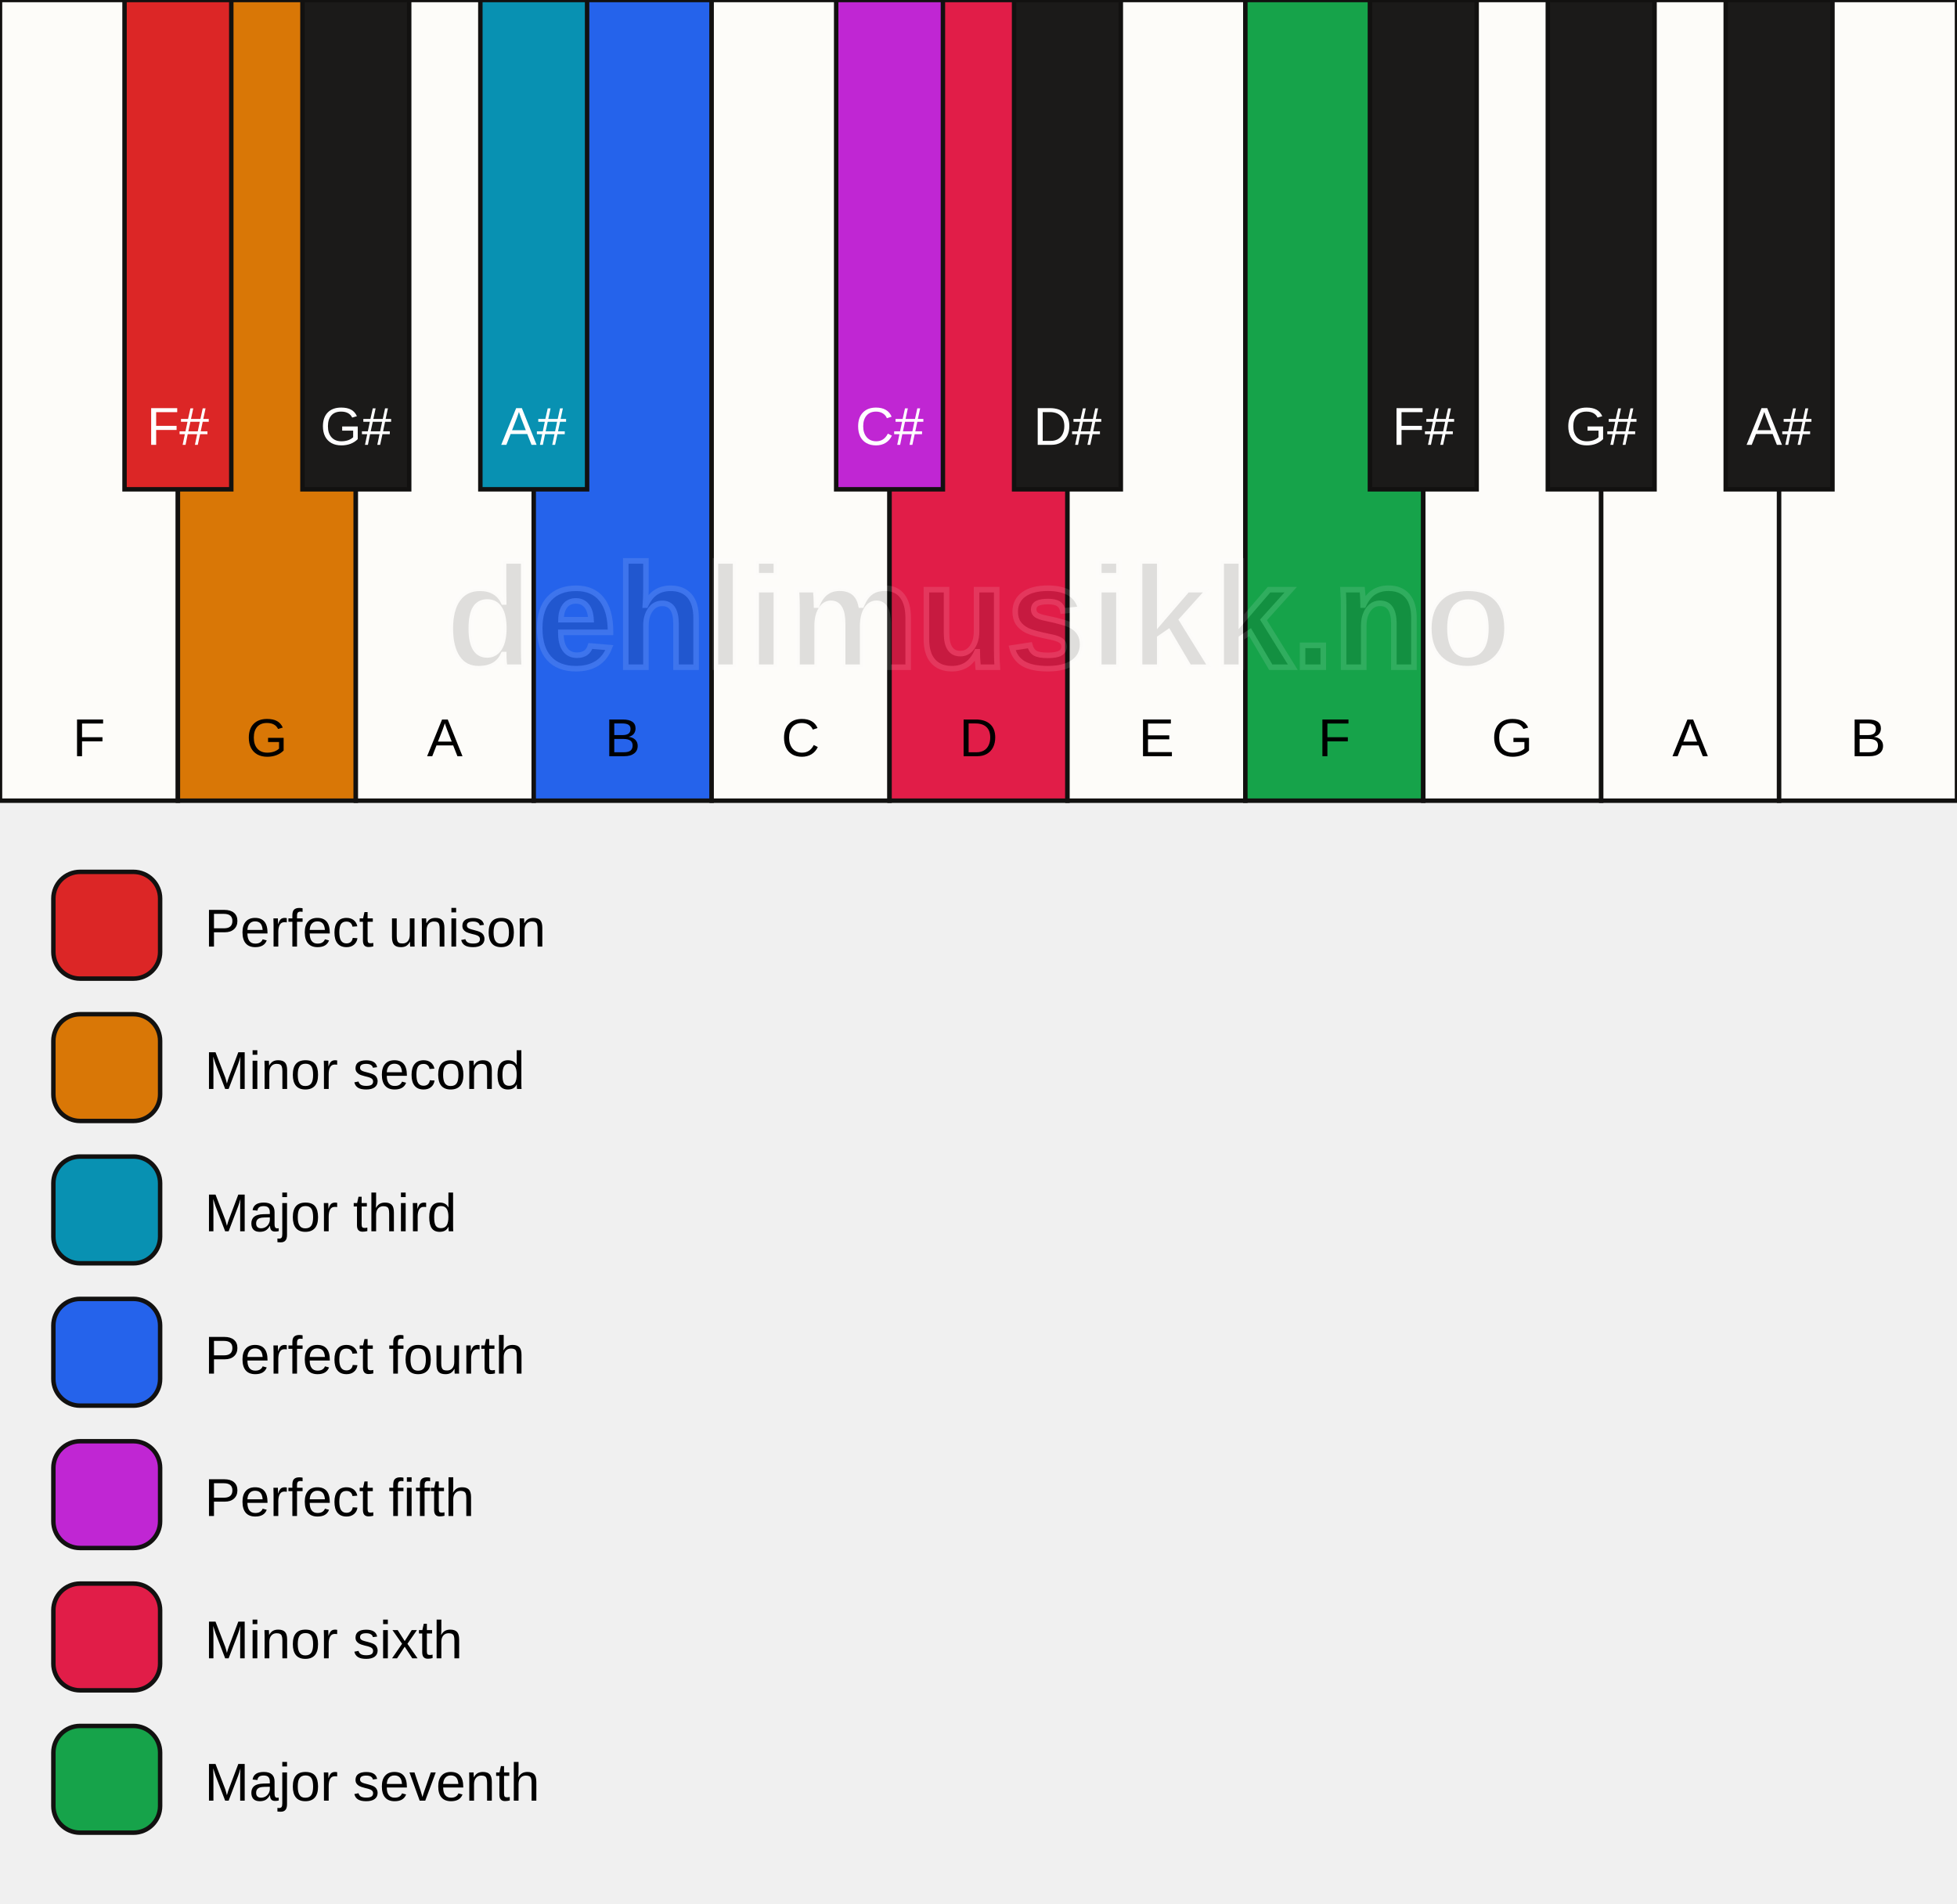
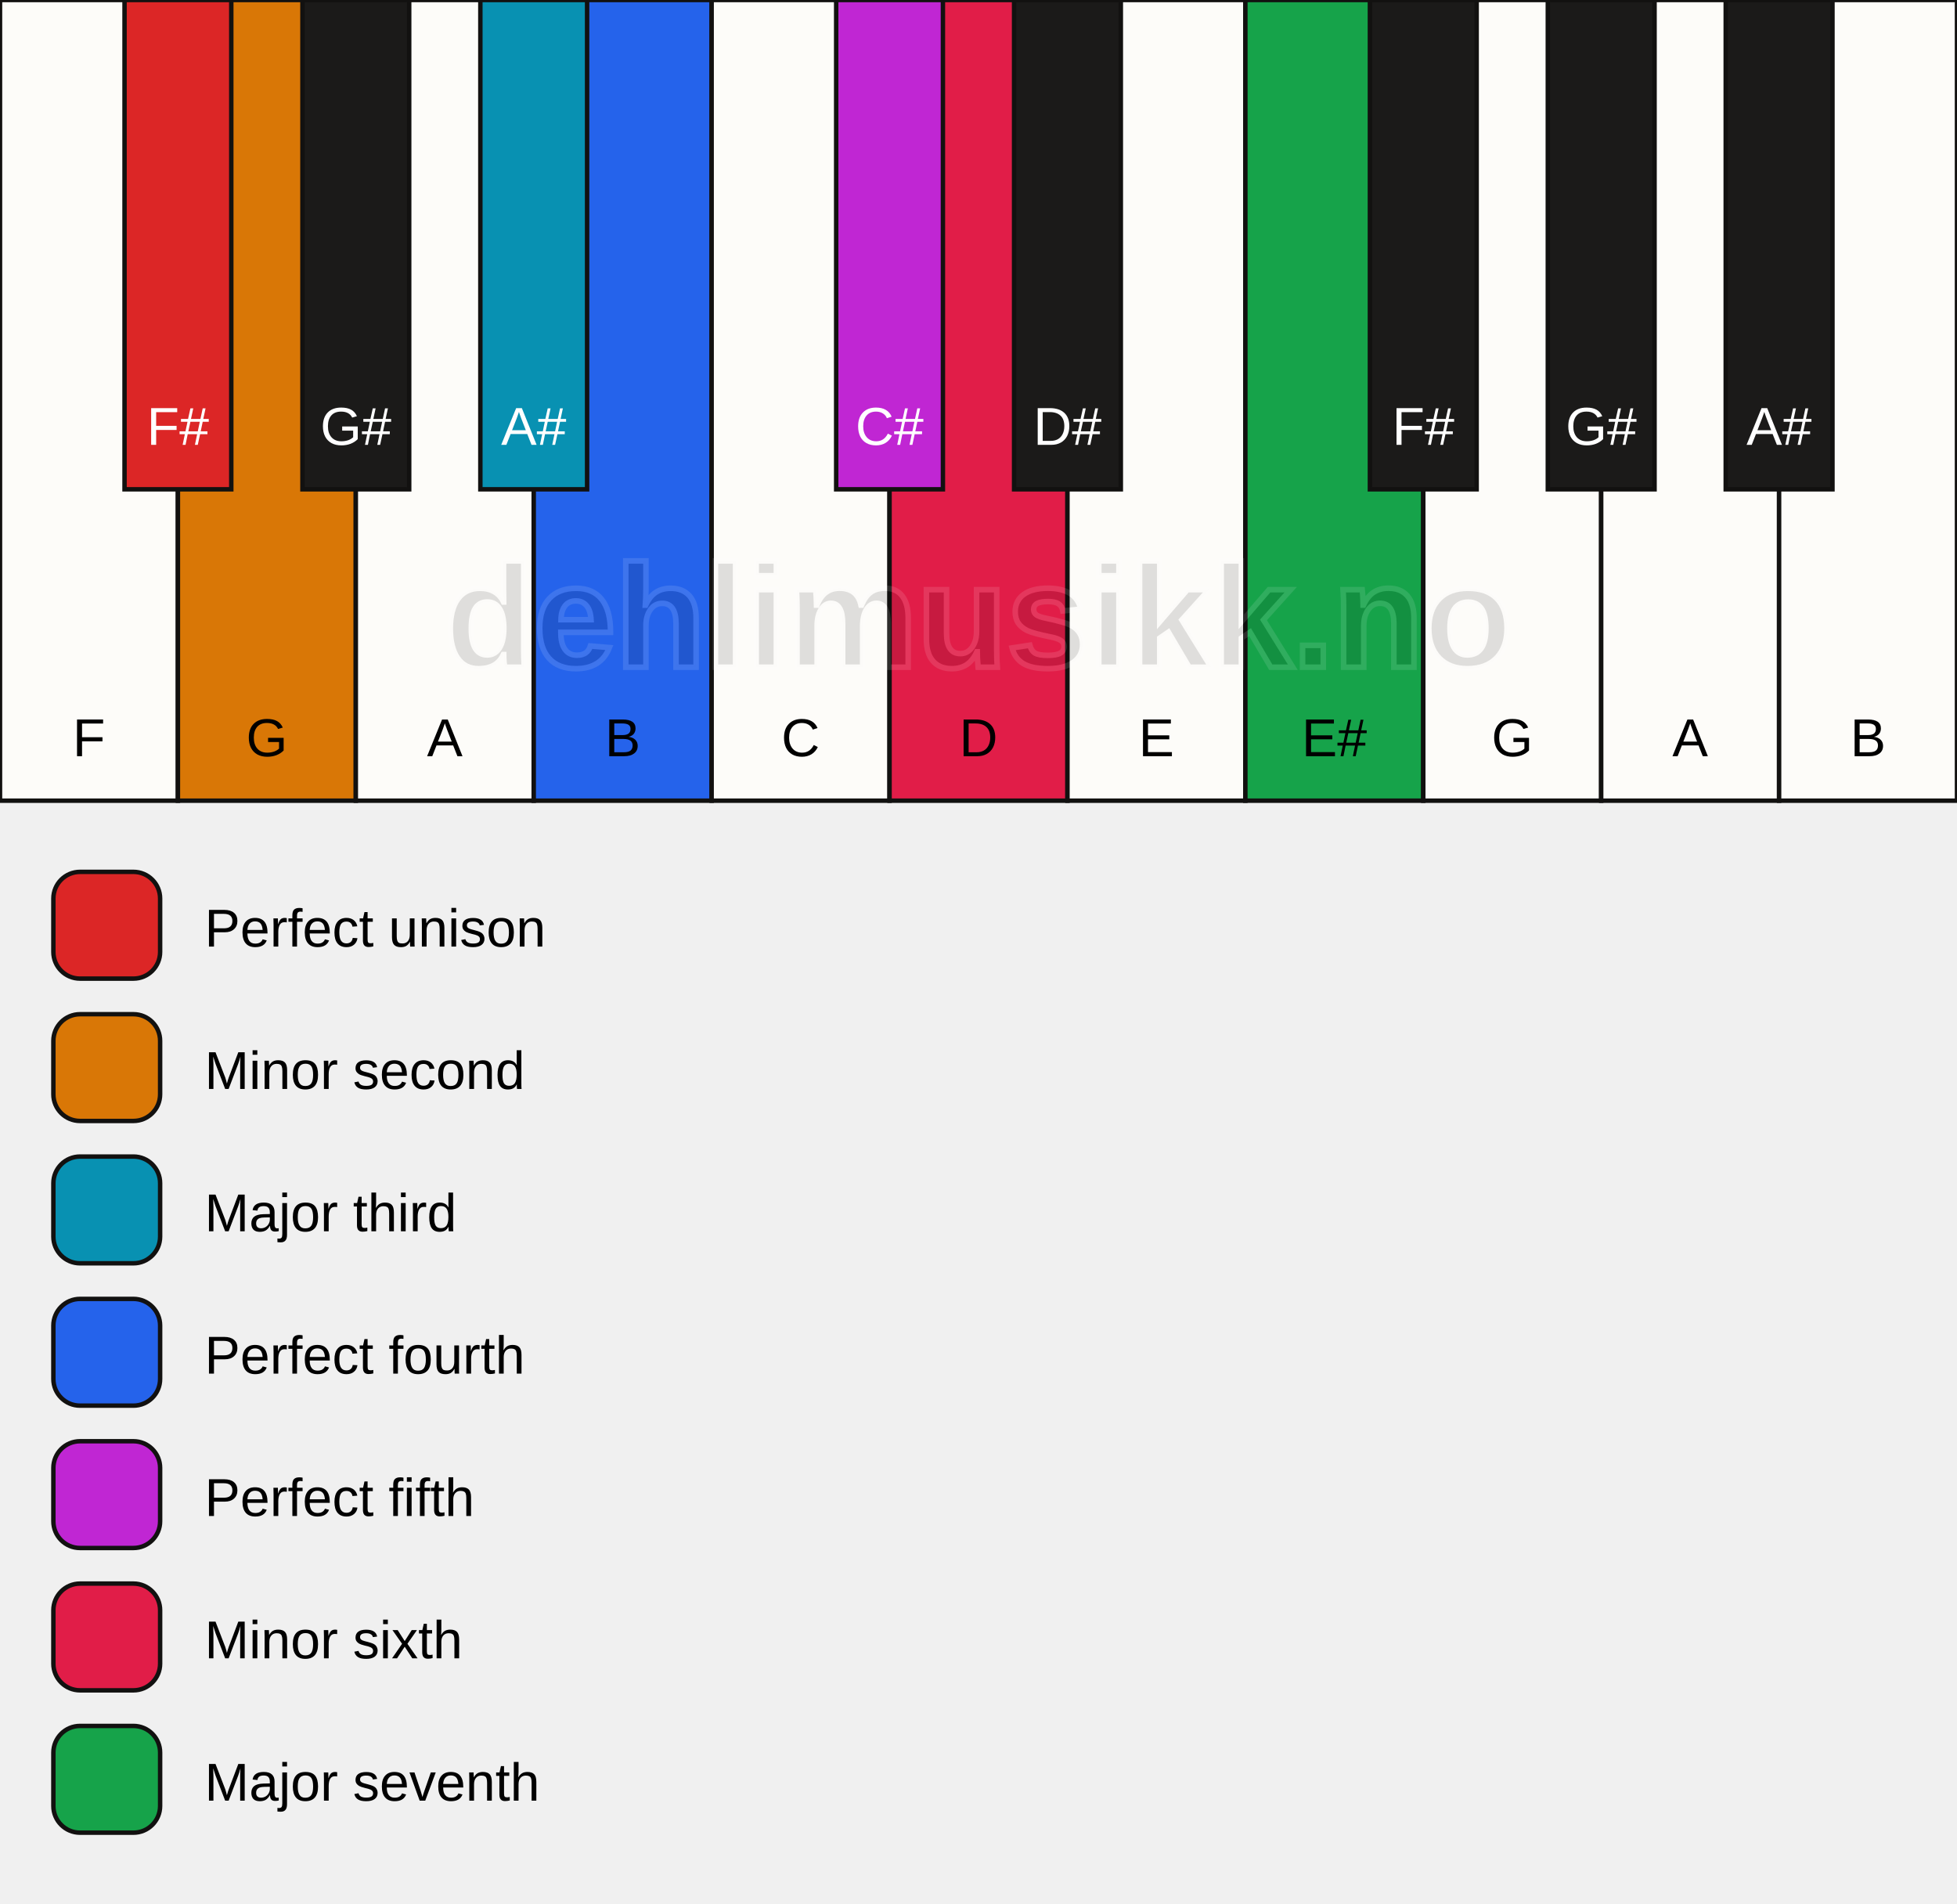
<svg xmlns="http://www.w3.org/2000/svg" width="440" height="428">
  <rect x="0" y="0" width="40" height="180" fill="#fdfcf9" stroke="#121110" />
  <text x="20" y="170" font-size="12" font-family="Arial, sans-serif" text-anchor="middle" fill="#000">
            F
          </text>
  <rect x="40" y="0" width="40" height="180" fill="#d97706" stroke="#121110" />
  <text x="60" y="170" font-size="12" font-family="Arial, sans-serif" text-anchor="middle" fill="#000">
            G
          </text>
  <rect x="80" y="0" width="40" height="180" fill="#fdfcf9" stroke="#121110" />
  <text x="100" y="170" font-size="12" font-family="Arial, sans-serif" text-anchor="middle" fill="#000">
            A
          </text>
  <rect x="120" y="0" width="40" height="180" fill="#2563eb" stroke="#121110" />
  <text x="140" y="170" font-size="12" font-family="Arial, sans-serif" text-anchor="middle" fill="#000">
            B
          </text>
  <rect x="160" y="0" width="40" height="180" fill="#fdfcf9" stroke="#121110" />
  <text x="180" y="170" font-size="12" font-family="Arial, sans-serif" text-anchor="middle" fill="#000">
            C
          </text>
  <rect x="200" y="0" width="40" height="180" fill="#e11d48" stroke="#121110" />
  <text x="220" y="170" font-size="12" font-family="Arial, sans-serif" text-anchor="middle" fill="#000">
            D
          </text>
  <rect x="240" y="0" width="40" height="180" fill="#fdfcf9" stroke="#121110" />
  <text x="260" y="170" font-size="12" font-family="Arial, sans-serif" text-anchor="middle" fill="#000">
            E
          </text>
  <rect x="280" y="0" width="40" height="180" fill="#16a34a" stroke="#121110" />
  <text x="300" y="170" font-size="12" font-family="Arial, sans-serif" text-anchor="middle" fill="#000">
-             F
+             E#
          </text>
  <rect x="320" y="0" width="40" height="180" fill="#fdfcf9" stroke="#121110" />
  <text x="340" y="170" font-size="12" font-family="Arial, sans-serif" text-anchor="middle" fill="#000">
            G
          </text>
  <rect x="360" y="0" width="40" height="180" fill="#fdfcf9" stroke="#121110" />
  <text x="380" y="170" font-size="12" font-family="Arial, sans-serif" text-anchor="middle" fill="#000">
            A
          </text>
  <rect x="400" y="0" width="40" height="180" fill="#fdfcf9" stroke="#121110" />
  <text x="420" y="170" font-size="12" font-family="Arial, sans-serif" text-anchor="middle" fill="#000">
            B
          </text>
  <rect x="28" y="0" width="24" height="110" fill="#dc2626" stroke="#121110" />
  <text x="40" y="100" font-size="12" font-family="Arial, sans-serif" text-anchor="middle" fill="#fff">
            F#
          </text>
  <rect x="68" y="0" width="24" height="110" fill="#1b1a19" stroke="#121110" />
  <text x="80" y="100" font-size="12" font-family="Arial, sans-serif" text-anchor="middle" fill="#fff">
            G#
          </text>
  <rect x="108" y="0" width="24" height="110" fill="#0891b2" stroke="#121110" />
  <text x="120" y="100" font-size="12" font-family="Arial, sans-serif" text-anchor="middle" fill="#fff">
            A#
          </text>
  <rect x="188" y="0" width="24" height="110" fill="#c026d3" stroke="#121110" />
  <text x="200" y="100" font-size="12" font-family="Arial, sans-serif" text-anchor="middle" fill="#fff">
            C#
          </text>
  <rect x="228" y="0" width="24" height="110" fill="#1b1a19" stroke="#121110" />
  <text x="240" y="100" font-size="12" font-family="Arial, sans-serif" text-anchor="middle" fill="#fff">
            D#
          </text>
  <rect x="308" y="0" width="24" height="110" fill="#1b1a19" stroke="#121110" />
  <text x="320" y="100" font-size="12" font-family="Arial, sans-serif" text-anchor="middle" fill="#fff">
            F#
          </text>
  <rect x="348" y="0" width="24" height="110" fill="#1b1a19" stroke="#121110" />
  <text x="360" y="100" font-size="12" font-family="Arial, sans-serif" text-anchor="middle" fill="#fff">
            G#
          </text>
  <rect x="388" y="0" width="24" height="110" fill="#1b1a19" stroke="#121110" />
  <text x="400" y="100" font-size="12" font-family="Arial, sans-serif" text-anchor="middle" fill="#fff">
            A#
          </text>
  <text x="220" y="150" font-size="33" font-family="Arial, sans-serif" font-weight="bold" text-anchor="middle" fill="#000" opacity="0.12" stroke="#fff" stroke-width="1.25" stroke-opacity="0.95">
        dehlimusikk.no
      </text>
  <rect x="12" y="196" width="24" height="24" fill="#dc2626" stroke="#121110" rx="6" />
  <text x="46" y="212.8" font-size="12" font-family="Arial, sans-serif" text-anchor="start" fill="#000">Perfect unison</text>
  <rect x="12" y="228" width="24" height="24" fill="#d97706" stroke="#121110" rx="6" />
  <text x="46" y="244.8" font-size="12" font-family="Arial, sans-serif" text-anchor="start" fill="#000">Minor second</text>
  <rect x="12" y="260" width="24" height="24" fill="#0891b2" stroke="#121110" rx="6" />
  <text x="46" y="276.8" font-size="12" font-family="Arial, sans-serif" text-anchor="start" fill="#000">Major third</text>
  <rect x="12" y="292" width="24" height="24" fill="#2563eb" stroke="#121110" rx="6" />
  <text x="46" y="308.8" font-size="12" font-family="Arial, sans-serif" text-anchor="start" fill="#000">Perfect fourth</text>
  <rect x="12" y="324" width="24" height="24" fill="#c026d3" stroke="#121110" rx="6" />
  <text x="46" y="340.8" font-size="12" font-family="Arial, sans-serif" text-anchor="start" fill="#000">Perfect fifth</text>
  <rect x="12" y="356" width="24" height="24" fill="#e11d48" stroke="#121110" rx="6" />
  <text x="46" y="372.8" font-size="12" font-family="Arial, sans-serif" text-anchor="start" fill="#000">Minor sixth</text>
  <rect x="12" y="388" width="24" height="24" fill="#16a34a" stroke="#121110" rx="6" />
  <text x="46" y="404.8" font-size="12" font-family="Arial, sans-serif" text-anchor="start" fill="#000">Major seventh</text>
</svg>
